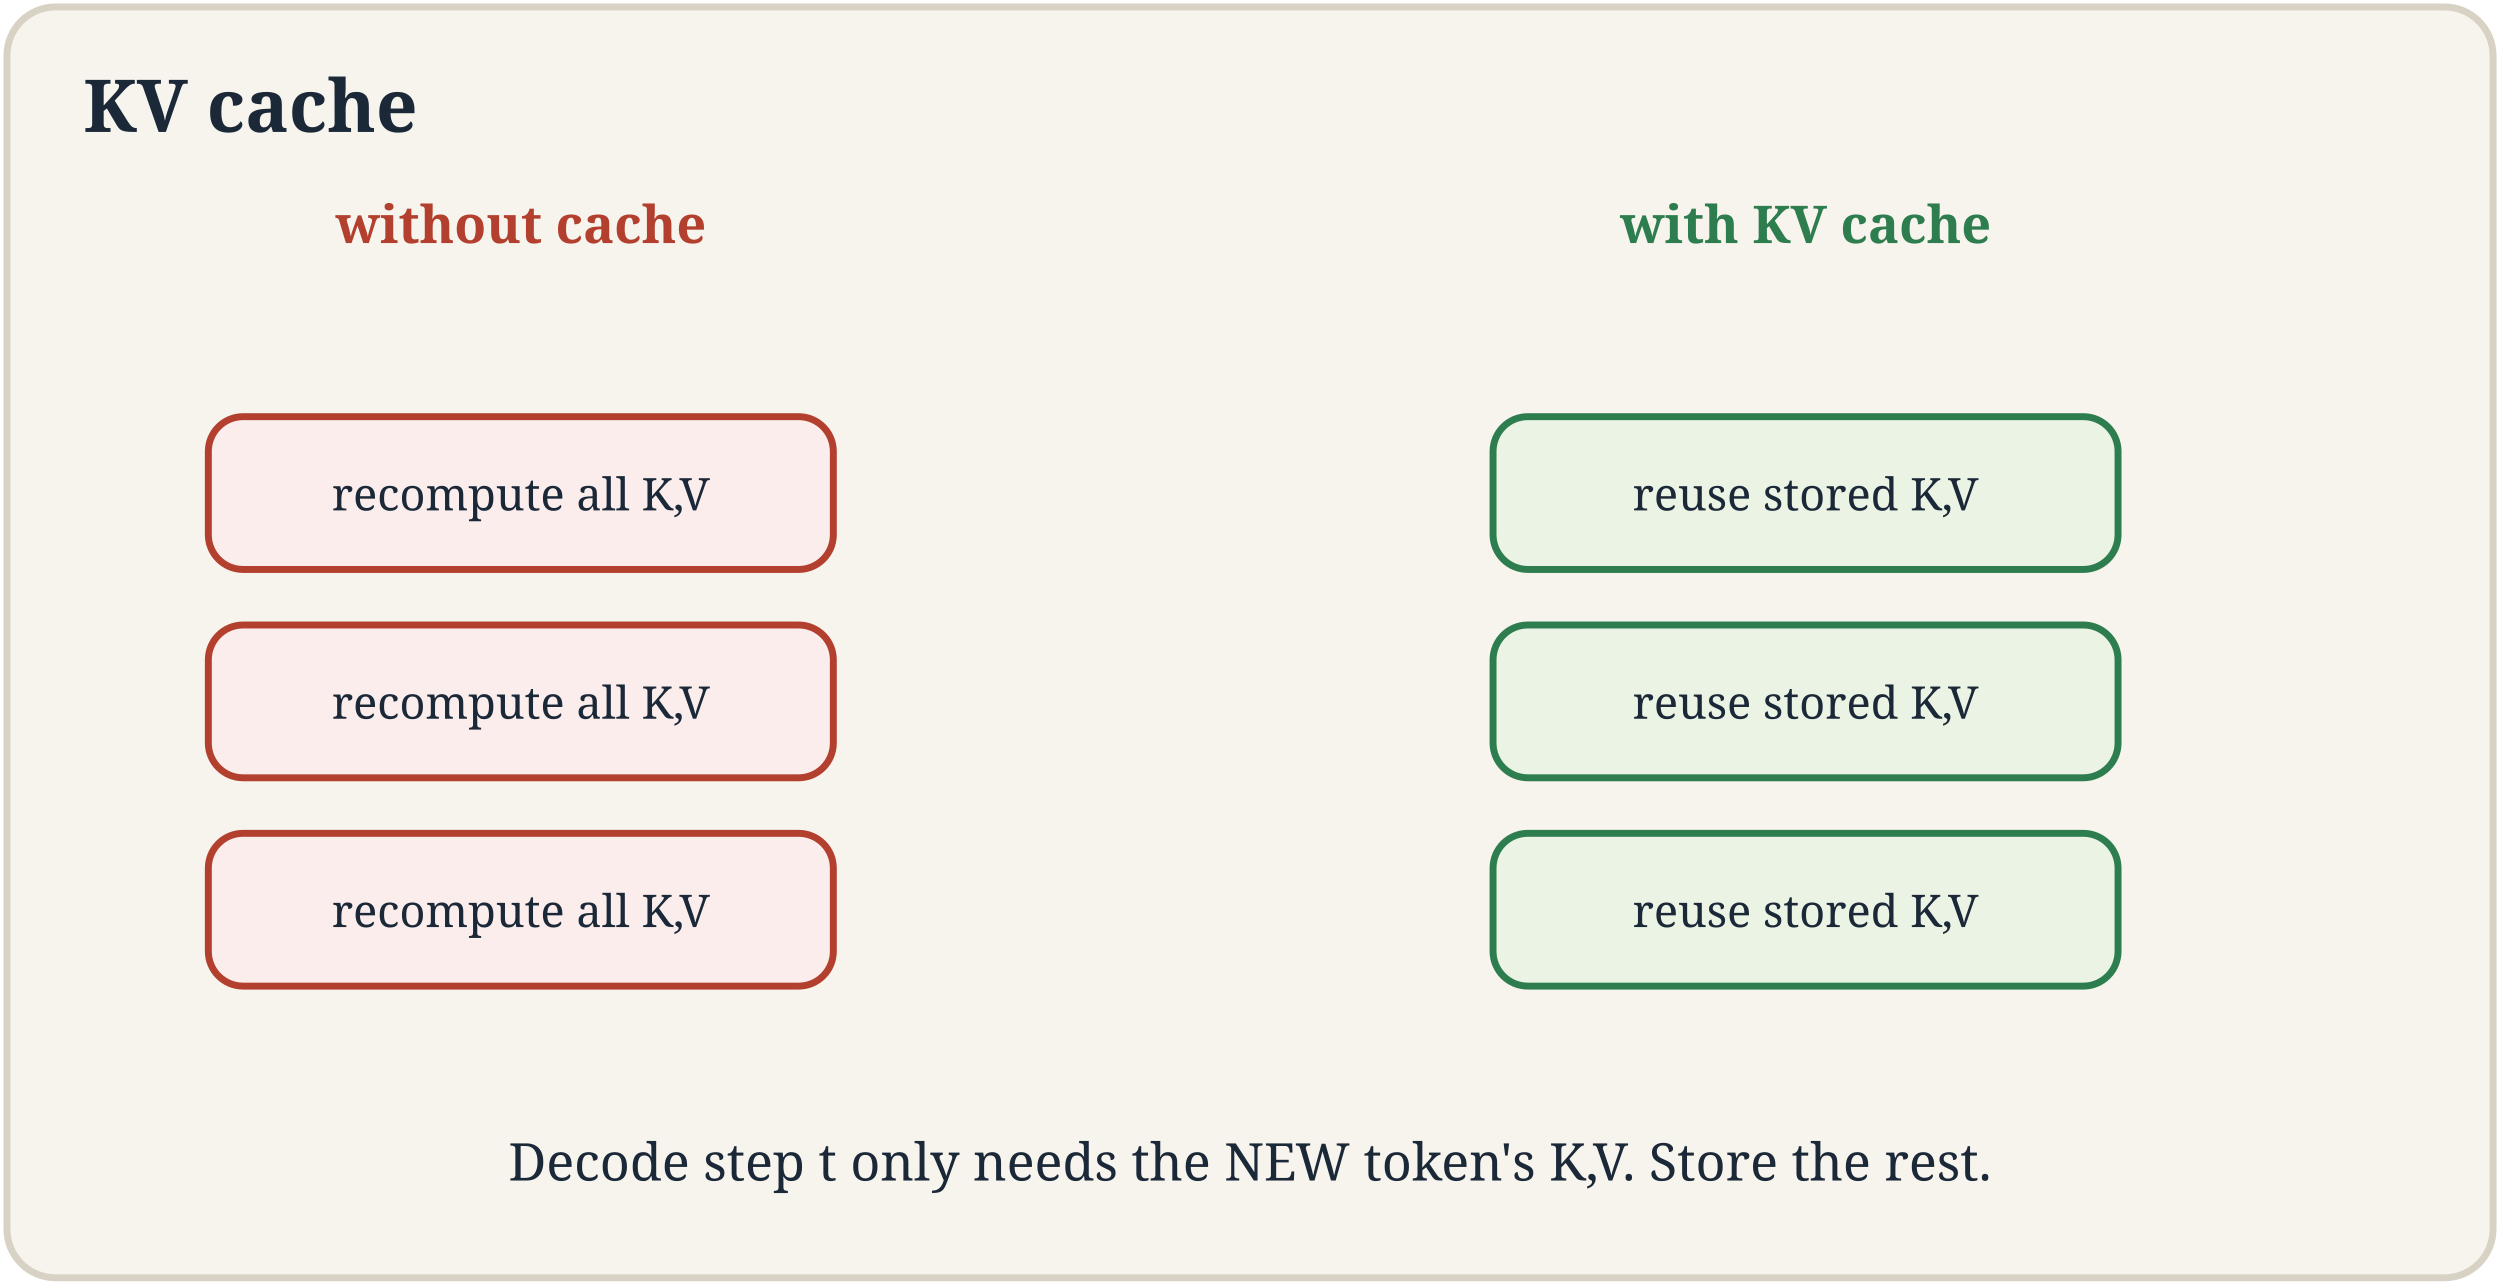
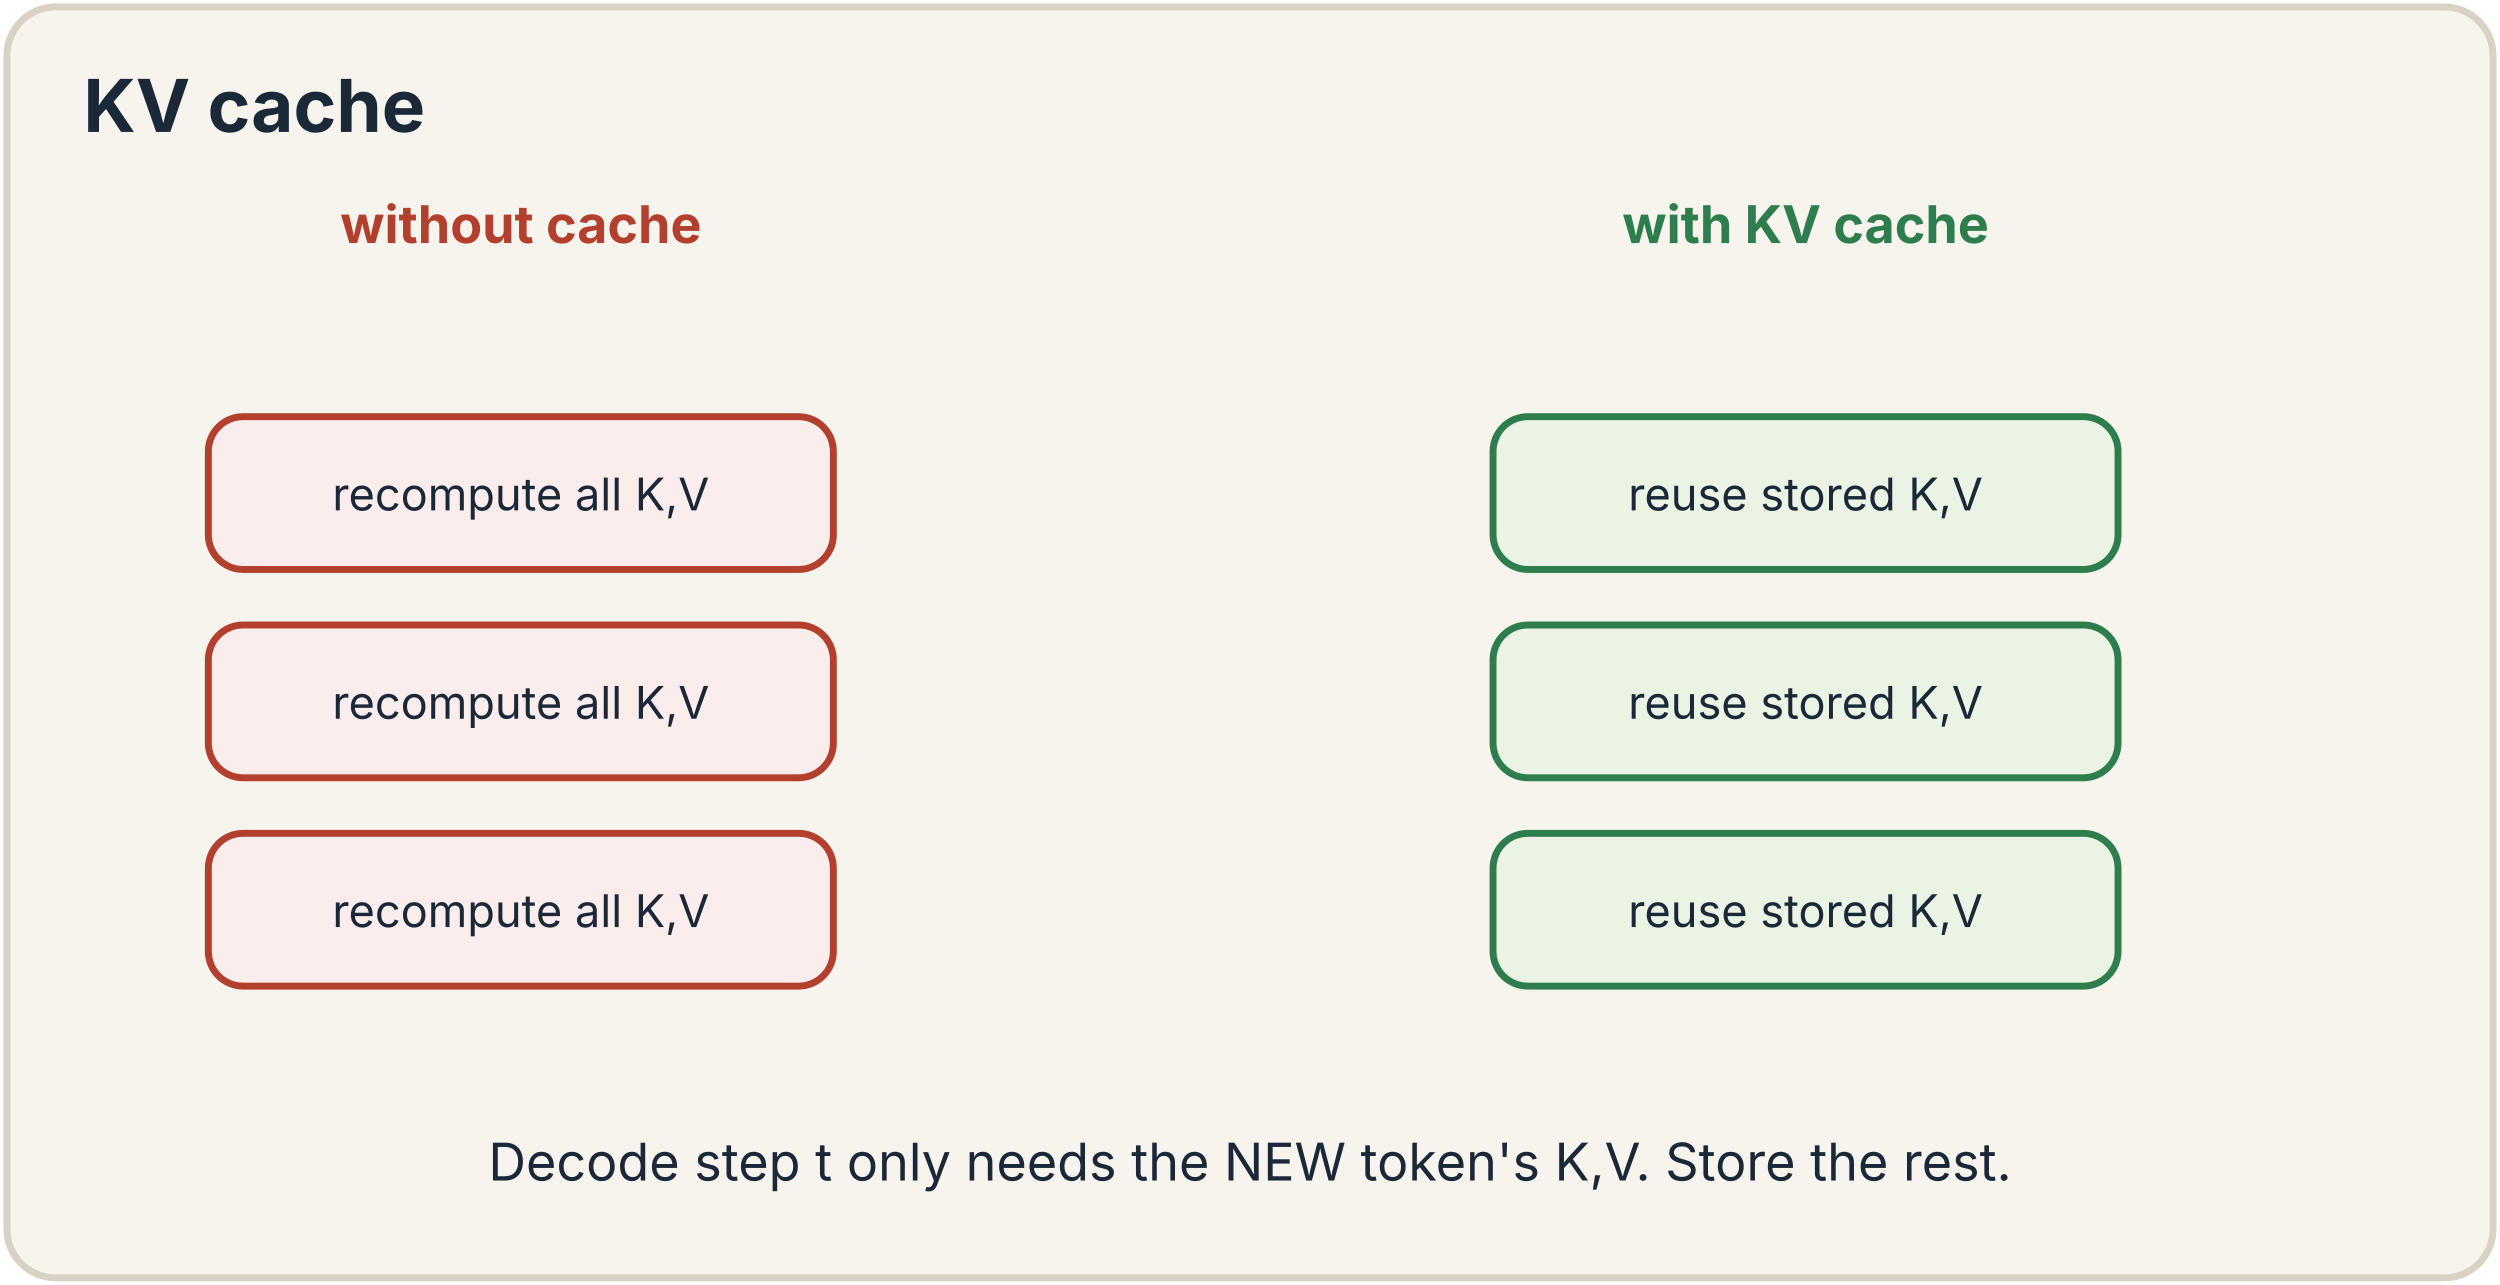
- <svg xmlns="http://www.w3.org/2000/svg" viewBox="0 0 720 370" font-family="Georgia, serif">
+ <svg xmlns="http://www.w3.org/2000/svg" viewBox="0 0 720 370" font-family="Anthropic Sans, Inter, 'Source Sans 3', 'IBM Plex Sans', sans-serif">
  <rect x="2" y="2" width="716" height="366" rx="14" fill="#F7F4EE" stroke="#D8D2C4" stroke-width="2" />
  <text x="24" y="38" font-size="21" font-weight="bold" fill="#1B2838">KV cache</text>
  <text x="150" y="70" font-size="15" fill="#B3402E" text-anchor="middle" font-weight="bold">without cache</text>
  <text x="520" y="70" font-size="15" fill="#2E7D4F" text-anchor="middle" font-weight="bold">with KV cache</text>
  <rect x="60" y="120" width="180" height="44" rx="10" fill="#FBEDEC" stroke="#B3402E" stroke-width="2" />
  <text x="150" y="147" font-size="13" fill="#1B2838" text-anchor="middle">recompute all K,V</text>
  <rect x="430" y="120" width="180" height="44" rx="10" fill="#EAF3E4" stroke="#2E7D4F" stroke-width="2" />
  <text x="520" y="147" font-size="13" fill="#1B2838" text-anchor="middle">reuse stored K,V</text>
  <rect x="60" y="180" width="180" height="44" rx="10" fill="#FBEDEC" stroke="#B3402E" stroke-width="2" />
  <text x="150" y="207" font-size="13" fill="#1B2838" text-anchor="middle">recompute all K,V</text>
  <rect x="430" y="180" width="180" height="44" rx="10" fill="#EAF3E4" stroke="#2E7D4F" stroke-width="2" />
  <text x="520" y="207" font-size="13" fill="#1B2838" text-anchor="middle">reuse stored K,V</text>
  <rect x="60" y="240" width="180" height="44" rx="10" fill="#FBEDEC" stroke="#B3402E" stroke-width="2" />
  <text x="150" y="267" font-size="13" fill="#1B2838" text-anchor="middle">recompute all K,V</text>
  <rect x="430" y="240" width="180" height="44" rx="10" fill="#EAF3E4" stroke="#2E7D4F" stroke-width="2" />
  <text x="520" y="267" font-size="13" fill="#1B2838" text-anchor="middle">reuse stored K,V</text>
  <text x="360" y="340" font-size="15" fill="#1B2838" text-anchor="middle">Decode step t only needs the NEW token's K,V. Store the rest.</text>
</svg>
